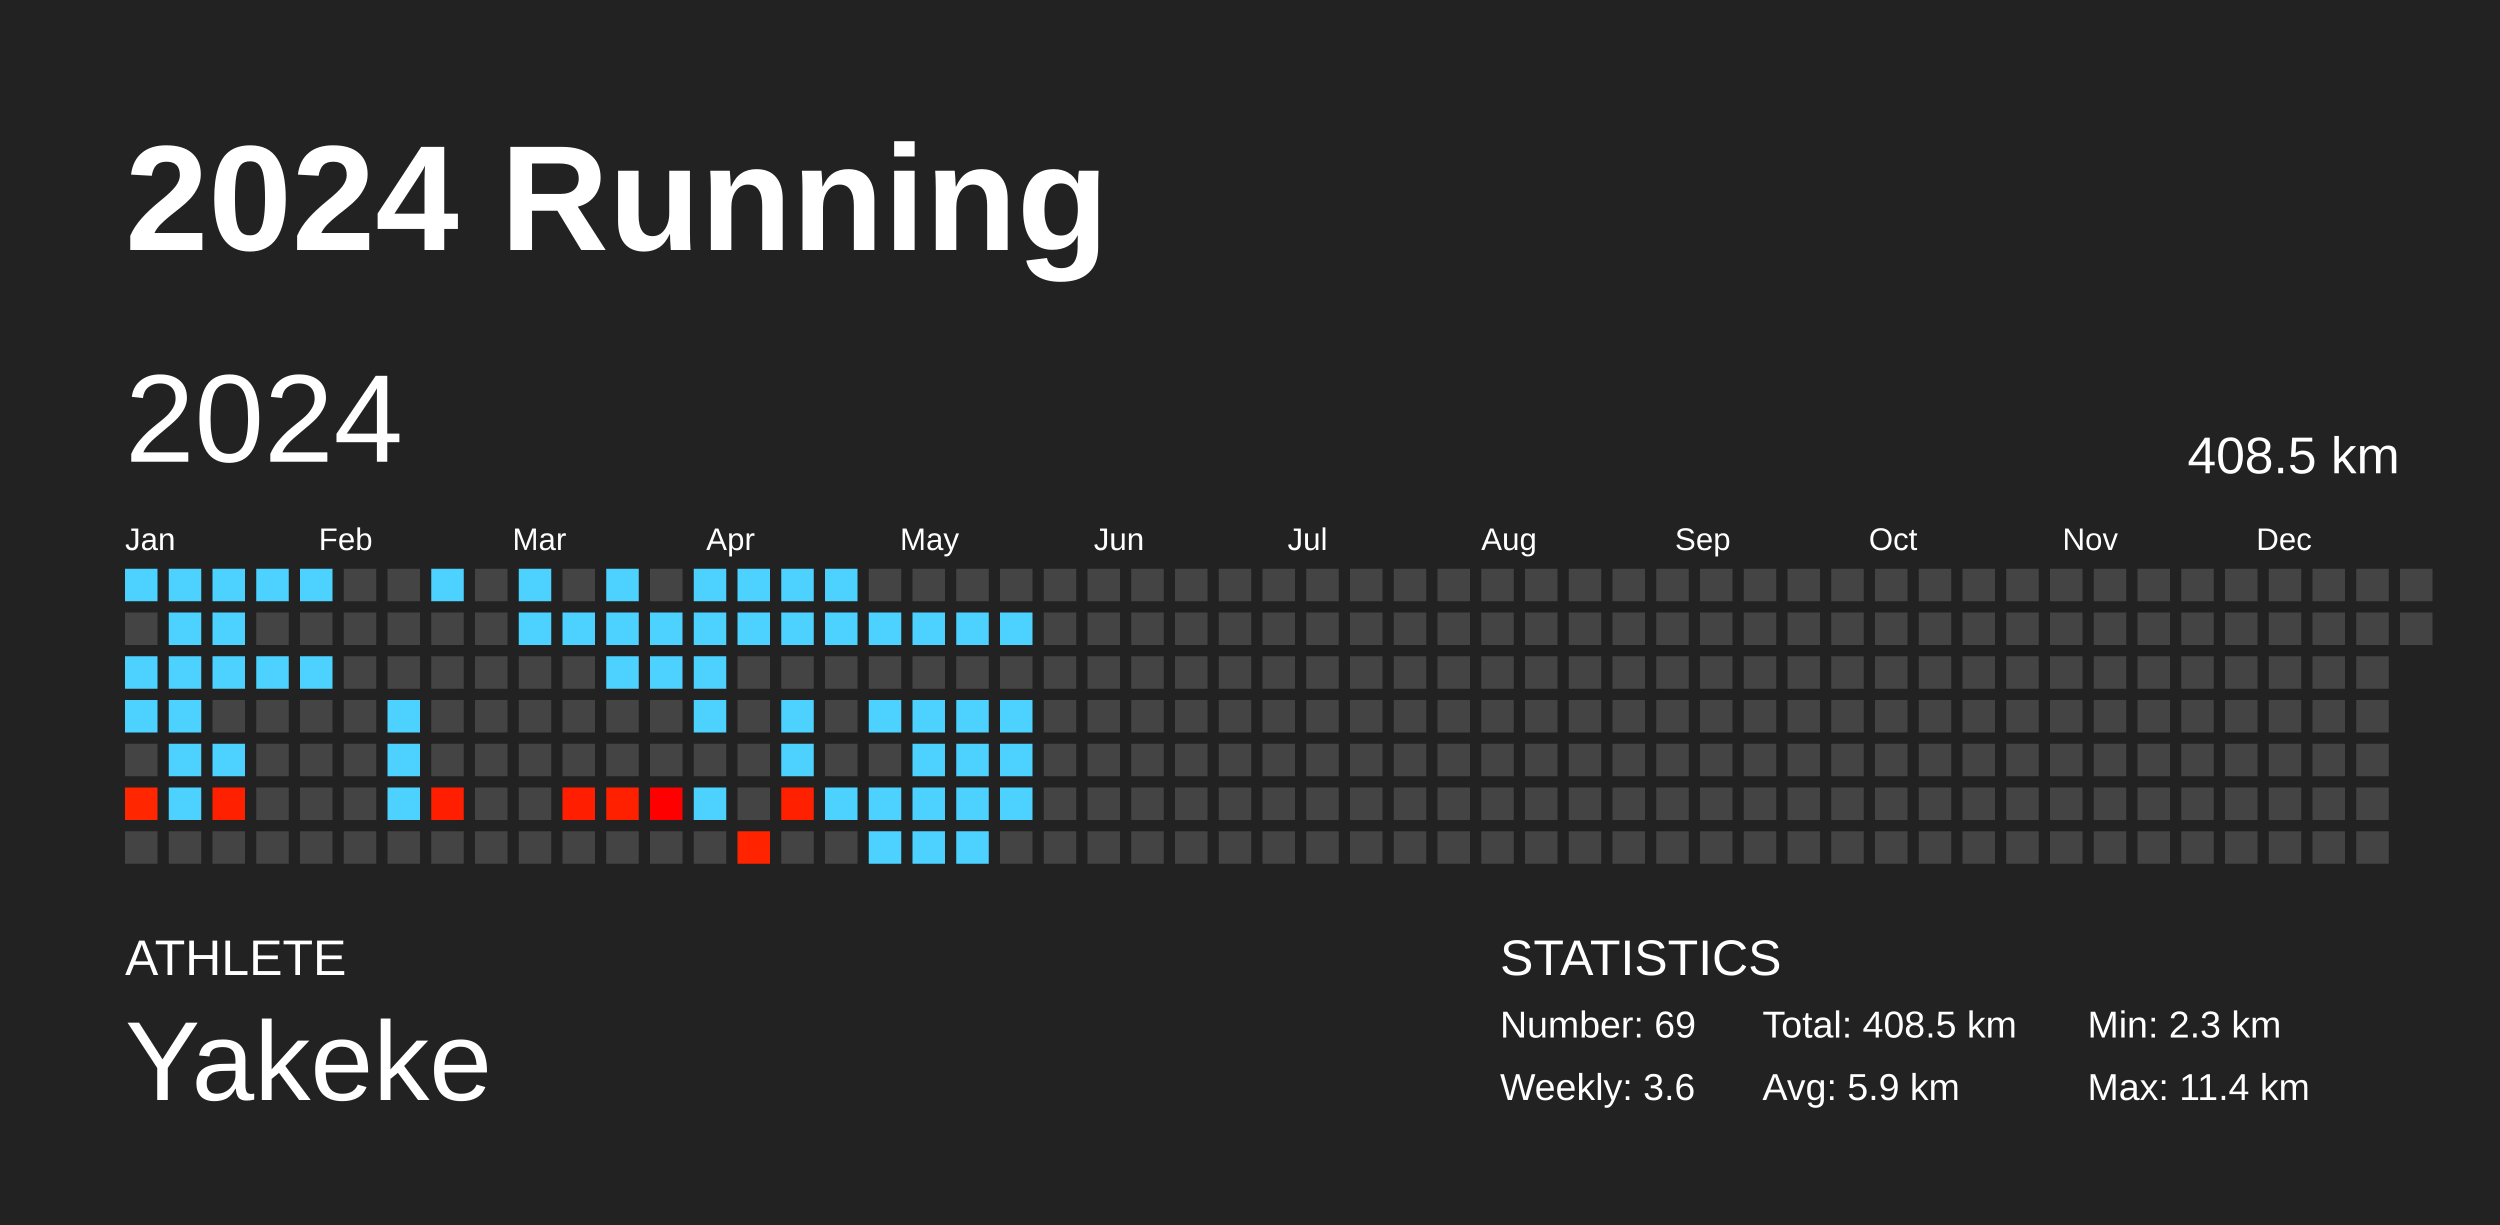
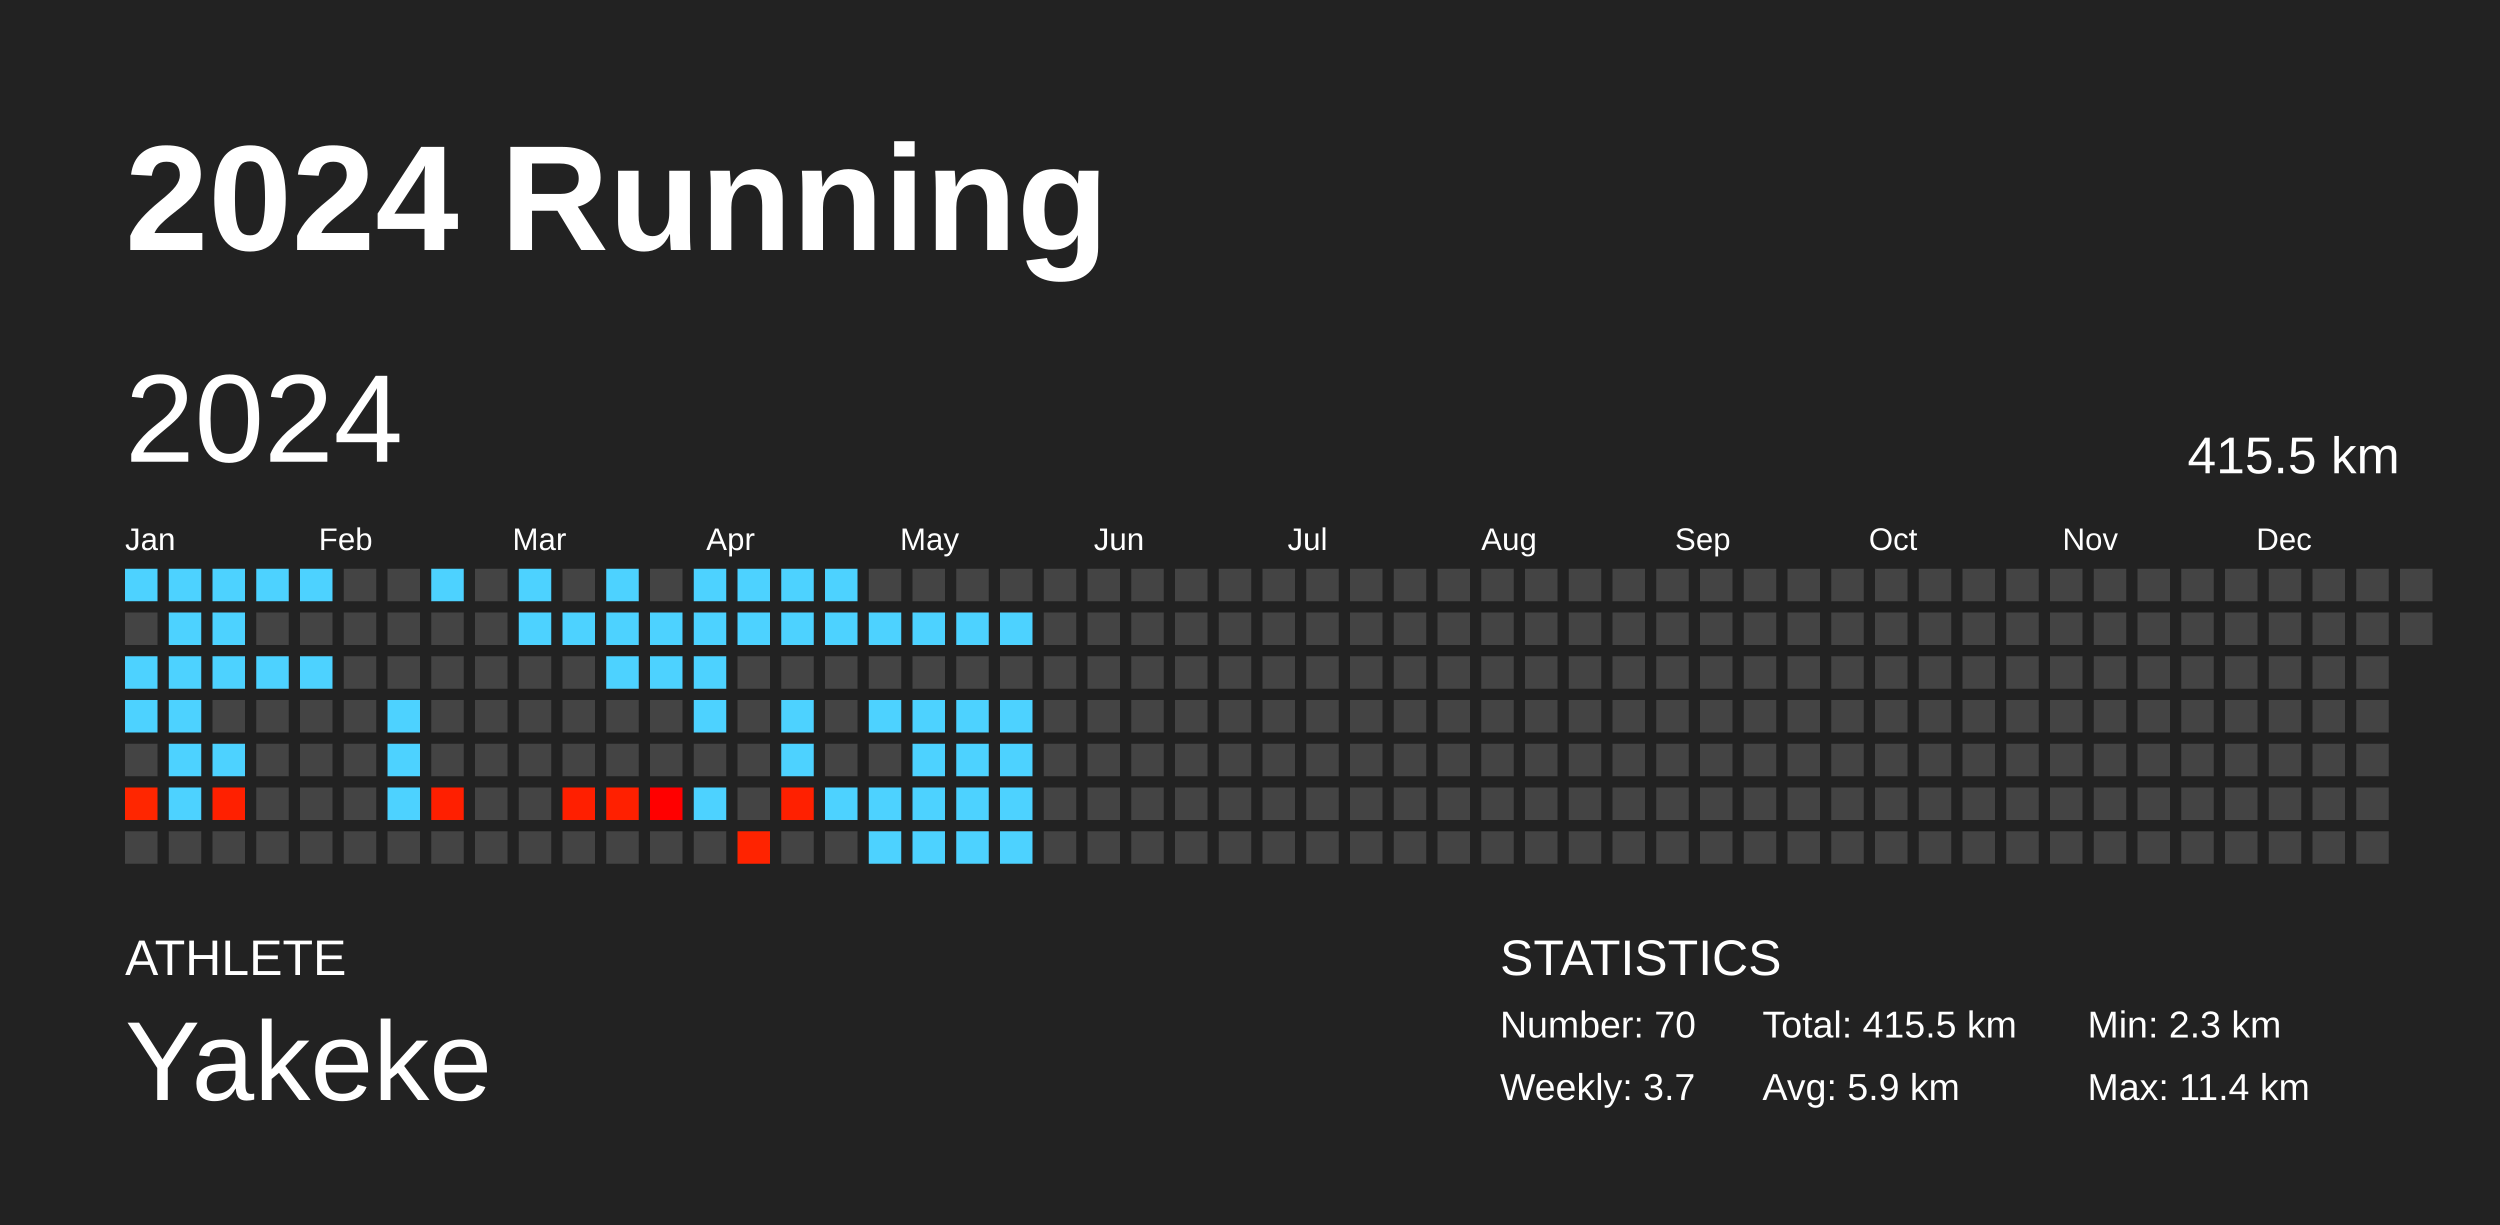
<svg xmlns="http://www.w3.org/2000/svg" baseProfile="full" height="98mm" version="1.1" viewBox="0,0,200,98" width="200mm">
  <defs />
  <rect fill="#222222" height="98" width="200" x="0" y="0" />
  <text fill="#FFFFFF" style="font-size:12px; font-family:Arial; font-weight:bold;" x="10" y="20">2024 Running</text>
  <text fill="#FFFFFF" style="font-size:4px; font-family:Arial" x="10" y="78">ATHLETE</text>
  <text fill="#FFFFFF" style="font-size:9px; font-family:Arial" x="10" y="88">Yakeke</text>
  <text fill="#FFFFFF" style="font-size:4px; font-family:Arial" x="120" y="78">STATISTICS</text>
-   <text fill="#FFFFFF" style="font-size:3px; font-family:Arial" x="120" y="83">Number: 69</text>
-   <text fill="#FFFFFF" style="font-size:3px; font-family:Arial" x="120" y="88">Weekly: 3.6</text>
-   <text fill="#FFFFFF" style="font-size:3px; font-family:Arial" x="141" y="83">Total: 408.5 km</text>
+   <text fill="#FFFFFF" style="font-size:3px; font-family:Arial" x="120" y="83">Number: 70</text>
+   <text fill="#FFFFFF" style="font-size:3px; font-family:Arial" x="120" y="88">Weekly: 3.7</text>
+   <text fill="#FFFFFF" style="font-size:3px; font-family:Arial" x="141" y="83">Total: 415.5 km</text>
  <text fill="#FFFFFF" style="font-size:3px; font-family:Arial" x="141" y="88">Avg: 5.9 km</text>
  <text fill="#FFFFFF" style="font-size:3px; font-family:Arial" x="167" y="83">Min: 2.3 km</text>
  <text fill="#FFFFFF" style="font-size:3px; font-family:Arial" x="167" y="88">Max: 11.4 km</text>
  <text dominant-baseline="hanging" fill="#FFFFFF" style="font-size:10.0px; font-family:Arial;" x="10" y="30">2024</text>
-   <text dominant-baseline="hanging" fill="#FFFFFF" style="font-size:4.125px; font-family:Arial;" x="175" y="35">408.5 km</text>
+   <text dominant-baseline="hanging" fill="#FFFFFF" style="font-size:4.125px; font-family:Arial;" x="175" y="35">415.5 km</text>
  <text fill="#FFFFFF" style="font-size:2.5px; font-family:Arial" x="10.0" y="44">Jan</text>
  <text fill="#FFFFFF" style="font-size:2.5px; font-family:Arial" x="25.5" y="44">Feb</text>
  <text fill="#FFFFFF" style="font-size:2.5px; font-family:Arial" x="41.0" y="44">Mar</text>
  <text fill="#FFFFFF" style="font-size:2.5px; font-family:Arial" x="56.5" y="44">Apr</text>
  <text fill="#FFFFFF" style="font-size:2.5px; font-family:Arial" x="72.0" y="44">May</text>
  <text fill="#FFFFFF" style="font-size:2.5px; font-family:Arial" x="87.5" y="44">Jun</text>
  <text fill="#FFFFFF" style="font-size:2.5px; font-family:Arial" x="103.0" y="44">Jul</text>
  <text fill="#FFFFFF" style="font-size:2.5px; font-family:Arial" x="118.5" y="44">Aug</text>
  <text fill="#FFFFFF" style="font-size:2.5px; font-family:Arial" x="134.0" y="44">Sep</text>
  <text fill="#FFFFFF" style="font-size:2.5px; font-family:Arial" x="149.5" y="44">Oct</text>
  <text fill="#FFFFFF" style="font-size:2.5px; font-family:Arial" x="165.0" y="44">Nov</text>
  <text fill="#FFFFFF" style="font-size:2.5px; font-family:Arial" x="180.5" y="44">Dec</text>
  <rect fill="#4dd2ff" height="2.6" width="2.6" x="10.0" y="45.5" />
  <rect fill="#444444" height="2.6" width="2.6" x="10.0" y="49.0" />
  <rect fill="#4dd2ff" height="2.6" width="2.6" x="10.0" y="52.5" />
  <rect fill="#4dd2ff" height="2.6" width="2.6" x="10.0" y="56.0" />
  <rect fill="#444444" height="2.6" width="2.6" x="10.0" y="59.5" />
  <rect fill="#ff2600" height="2.6" width="2.6" x="10.0" y="63.0" />
  <rect fill="#444444" height="2.6" width="2.6" x="10.0" y="66.5" />
  <rect fill="#4dd2ff" height="2.6" width="2.6" x="13.5" y="45.5" />
  <rect fill="#4dd2ff" height="2.6" width="2.6" x="13.5" y="49.0" />
  <rect fill="#4dd2ff" height="2.6" width="2.6" x="13.5" y="52.5" />
  <rect fill="#4dd2ff" height="2.6" width="2.6" x="13.5" y="56.0" />
  <rect fill="#4dd2ff" height="2.6" width="2.6" x="13.5" y="59.5" />
  <rect fill="#4dd2ff" height="2.6" width="2.6" x="13.5" y="63.0" />
  <rect fill="#444444" height="2.6" width="2.6" x="13.5" y="66.5" />
  <rect fill="#4dd2ff" height="2.6" width="2.6" x="17.0" y="45.5" />
  <rect fill="#4dd2ff" height="2.6" width="2.6" x="17.0" y="49.0" />
  <rect fill="#4dd2ff" height="2.6" width="2.6" x="17.0" y="52.5" />
  <rect fill="#444444" height="2.6" width="2.6" x="17.0" y="56.0" />
  <rect fill="#4dd2ff" height="2.6" width="2.6" x="17.0" y="59.5" />
  <rect fill="#ff2000" height="2.6" width="2.6" x="17.0" y="63.0" />
  <rect fill="#444444" height="2.6" width="2.6" x="17.0" y="66.5" />
  <rect fill="#4dd2ff" height="2.6" width="2.6" x="20.5" y="45.5" />
  <rect fill="#444444" height="2.6" width="2.6" x="20.5" y="49.0" />
  <rect fill="#4dd2ff" height="2.6" width="2.6" x="20.5" y="52.5" />
  <rect fill="#444444" height="2.6" width="2.6" x="20.5" y="56.0" />
  <rect fill="#444444" height="2.6" width="2.6" x="20.5" y="59.5" />
  <rect fill="#444444" height="2.6" width="2.6" x="20.5" y="63.0" />
  <rect fill="#444444" height="2.6" width="2.6" x="20.5" y="66.5" />
  <rect fill="#4dd2ff" height="2.6" width="2.6" x="24.0" y="45.5" />
  <rect fill="#444444" height="2.6" width="2.6" x="24.0" y="49.0" />
  <rect fill="#4dd2ff" height="2.6" width="2.6" x="24.0" y="52.5" />
  <rect fill="#444444" height="2.6" width="2.6" x="24.0" y="56.0" />
  <rect fill="#444444" height="2.6" width="2.6" x="24.0" y="59.5" />
  <rect fill="#444444" height="2.6" width="2.6" x="24.0" y="63.0" />
  <rect fill="#444444" height="2.6" width="2.6" x="24.0" y="66.5" />
  <rect fill="#444444" height="2.6" width="2.6" x="27.5" y="45.5" />
  <rect fill="#444444" height="2.6" width="2.6" x="27.5" y="49.0" />
  <rect fill="#444444" height="2.6" width="2.6" x="27.5" y="52.5" />
  <rect fill="#444444" height="2.6" width="2.6" x="27.5" y="56.0" />
  <rect fill="#444444" height="2.6" width="2.6" x="27.5" y="59.5" />
  <rect fill="#444444" height="2.6" width="2.6" x="27.5" y="63.0" />
  <rect fill="#444444" height="2.6" width="2.6" x="27.5" y="66.5" />
  <rect fill="#444444" height="2.6" width="2.6" x="31.0" y="45.5" />
  <rect fill="#444444" height="2.6" width="2.6" x="31.0" y="49.0" />
  <rect fill="#444444" height="2.6" width="2.6" x="31.0" y="52.5" />
  <rect fill="#4dd2ff" height="2.6" width="2.6" x="31.0" y="56.0" />
  <rect fill="#4dd2ff" height="2.6" width="2.6" x="31.0" y="59.5" />
  <rect fill="#4dd2ff" height="2.6" width="2.6" x="31.0" y="63.0" />
  <rect fill="#444444" height="2.6" width="2.6" x="31.0" y="66.5" />
  <rect fill="#4dd2ff" height="2.6" width="2.6" x="34.5" y="45.5" />
  <rect fill="#444444" height="2.6" width="2.6" x="34.5" y="49.0" />
  <rect fill="#444444" height="2.6" width="2.6" x="34.5" y="52.5" />
  <rect fill="#444444" height="2.6" width="2.6" x="34.5" y="56.0" />
  <rect fill="#444444" height="2.6" width="2.6" x="34.5" y="59.5" />
  <rect fill="#ff1f00" height="2.6" width="2.6" x="34.5" y="63.0" />
  <rect fill="#444444" height="2.6" width="2.6" x="34.5" y="66.5" />
  <rect fill="#444444" height="2.6" width="2.6" x="38.0" y="45.5" />
  <rect fill="#444444" height="2.6" width="2.6" x="38.0" y="49.0" />
  <rect fill="#444444" height="2.6" width="2.6" x="38.0" y="52.5" />
  <rect fill="#444444" height="2.6" width="2.6" x="38.0" y="56.0" />
  <rect fill="#444444" height="2.6" width="2.6" x="38.0" y="59.5" />
  <rect fill="#444444" height="2.6" width="2.6" x="38.0" y="63.0" />
  <rect fill="#444444" height="2.6" width="2.6" x="38.0" y="66.5" />
  <rect fill="#4dd2ff" height="2.6" width="2.6" x="41.5" y="45.5" />
  <rect fill="#4dd2ff" height="2.6" width="2.6" x="41.5" y="49.0" />
  <rect fill="#444444" height="2.6" width="2.6" x="41.5" y="52.5" />
  <rect fill="#444444" height="2.6" width="2.6" x="41.5" y="56.0" />
  <rect fill="#444444" height="2.6" width="2.6" x="41.5" y="59.5" />
  <rect fill="#444444" height="2.6" width="2.6" x="41.5" y="63.0" />
  <rect fill="#444444" height="2.6" width="2.6" x="41.5" y="66.5" />
  <rect fill="#444444" height="2.6" width="2.6" x="45.0" y="45.5" />
  <rect fill="#4dd2ff" height="2.6" width="2.6" x="45.0" y="49.0" />
  <rect fill="#444444" height="2.6" width="2.6" x="45.0" y="52.5" />
  <rect fill="#444444" height="2.6" width="2.6" x="45.0" y="56.0" />
  <rect fill="#444444" height="2.6" width="2.6" x="45.0" y="59.5" />
  <rect fill="#ff1f00" height="2.6" width="2.6" x="45.0" y="63.0" />
  <rect fill="#444444" height="2.6" width="2.6" x="45.0" y="66.5" />
  <rect fill="#4dd2ff" height="2.6" width="2.6" x="48.5" y="45.5" />
  <rect fill="#4dd2ff" height="2.6" width="2.6" x="48.5" y="49.0" />
  <rect fill="#4dd2ff" height="2.6" width="2.6" x="48.5" y="52.5" />
  <rect fill="#444444" height="2.6" width="2.6" x="48.5" y="56.0" />
  <rect fill="#444444" height="2.6" width="2.6" x="48.5" y="59.5" />
  <rect fill="#ff2000" height="2.6" width="2.6" x="48.5" y="63.0" />
  <rect fill="#444444" height="2.6" width="2.6" x="48.5" y="66.5" />
  <rect fill="#444444" height="2.6" width="2.6" x="52.0" y="45.5" />
  <rect fill="#4dd2ff" height="2.6" width="2.6" x="52.0" y="49.0" />
  <rect fill="#4dd2ff" height="2.6" width="2.6" x="52.0" y="52.5" />
  <rect fill="#444444" height="2.6" width="2.6" x="52.0" y="56.0" />
  <rect fill="#444444" height="2.6" width="2.6" x="52.0" y="59.5" />
  <rect fill="#ff0000" height="2.6" width="2.6" x="52.0" y="63.0" />
  <rect fill="#444444" height="2.6" width="2.6" x="52.0" y="66.5" />
  <rect fill="#4dd2ff" height="2.6" width="2.6" x="55.5" y="45.5" />
  <rect fill="#4dd2ff" height="2.6" width="2.6" x="55.5" y="49.0" />
  <rect fill="#4dd2ff" height="2.6" width="2.6" x="55.5" y="52.5" />
  <rect fill="#4dd2ff" height="2.6" width="2.6" x="55.5" y="56.0" />
  <rect fill="#444444" height="2.6" width="2.6" x="55.5" y="59.5" />
  <rect fill="#4dd2ff" height="2.6" width="2.6" x="55.5" y="63.0" />
  <rect fill="#444444" height="2.6" width="2.6" x="55.5" y="66.5" />
  <rect fill="#4dd2ff" height="2.6" width="2.6" x="59.0" y="45.5" />
  <rect fill="#4dd2ff" height="2.6" width="2.6" x="59.0" y="49.0" />
  <rect fill="#444444" height="2.6" width="2.6" x="59.0" y="52.5" />
  <rect fill="#444444" height="2.6" width="2.6" x="59.0" y="56.0" />
  <rect fill="#444444" height="2.6" width="2.6" x="59.0" y="59.5" />
  <rect fill="#444444" height="2.6" width="2.6" x="59.0" y="63.0" />
  <rect fill="#ff2300" height="2.6" width="2.6" x="59.0" y="66.5" />
  <rect fill="#4dd2ff" height="2.6" width="2.6" x="62.5" y="45.5" />
  <rect fill="#4dd2ff" height="2.6" width="2.6" x="62.5" y="49.0" />
  <rect fill="#444444" height="2.6" width="2.6" x="62.5" y="52.5" />
  <rect fill="#4dd2ff" height="2.6" width="2.6" x="62.5" y="56.0" />
  <rect fill="#4dd2ff" height="2.6" width="2.6" x="62.5" y="59.5" />
  <rect fill="#ff2000" height="2.6" width="2.6" x="62.5" y="63.0" />
  <rect fill="#444444" height="2.6" width="2.6" x="62.5" y="66.5" />
  <rect fill="#4dd2ff" height="2.6" width="2.6" x="66.0" y="45.5" />
  <rect fill="#4dd2ff" height="2.6" width="2.6" x="66.0" y="49.0" />
  <rect fill="#444444" height="2.6" width="2.6" x="66.0" y="52.5" />
  <rect fill="#444444" height="2.6" width="2.6" x="66.0" y="56.0" />
  <rect fill="#444444" height="2.6" width="2.6" x="66.0" y="59.5" />
  <rect fill="#4dd2ff" height="2.6" width="2.6" x="66.0" y="63.0" />
  <rect fill="#444444" height="2.6" width="2.6" x="66.0" y="66.5" />
  <rect fill="#444444" height="2.6" width="2.6" x="69.5" y="45.5" />
  <rect fill="#4dd2ff" height="2.6" width="2.6" x="69.5" y="49.0" />
  <rect fill="#444444" height="2.6" width="2.6" x="69.5" y="52.5" />
  <rect fill="#4dd2ff" height="2.6" width="2.6" x="69.5" y="56.0" />
  <rect fill="#444444" height="2.6" width="2.6" x="69.5" y="59.5" />
  <rect fill="#4dd2ff" height="2.6" width="2.6" x="69.5" y="63.0" />
  <rect fill="#4dd2ff" height="2.6" width="2.6" x="69.5" y="66.5" />
  <rect fill="#444444" height="2.6" width="2.6" x="73.0" y="45.5" />
  <rect fill="#4dd2ff" height="2.6" width="2.6" x="73.0" y="49.0" />
  <rect fill="#444444" height="2.6" width="2.6" x="73.0" y="52.5" />
  <rect fill="#4dd2ff" height="2.6" width="2.6" x="73.0" y="56.0" />
  <rect fill="#4dd2ff" height="2.6" width="2.6" x="73.0" y="59.5" />
  <rect fill="#4dd2ff" height="2.6" width="2.6" x="73.0" y="63.0" />
  <rect fill="#4dd2ff" height="2.6" width="2.6" x="73.0" y="66.5" />
  <rect fill="#444444" height="2.6" width="2.6" x="76.5" y="45.5" />
  <rect fill="#4dd2ff" height="2.6" width="2.6" x="76.5" y="49.0" />
  <rect fill="#444444" height="2.6" width="2.6" x="76.5" y="52.5" />
  <rect fill="#4dd2ff" height="2.6" width="2.6" x="76.5" y="56.0" />
  <rect fill="#4dd2ff" height="2.6" width="2.6" x="76.5" y="59.5" />
  <rect fill="#4dd2ff" height="2.6" width="2.6" x="76.5" y="63.0" />
  <rect fill="#4dd2ff" height="2.6" width="2.6" x="76.5" y="66.5" />
  <rect fill="#444444" height="2.6" width="2.6" x="80.0" y="45.5" />
  <rect fill="#4dd2ff" height="2.6" width="2.6" x="80.0" y="49.0" />
  <rect fill="#444444" height="2.6" width="2.6" x="80.0" y="52.5" />
  <rect fill="#4dd2ff" height="2.6" width="2.6" x="80.0" y="56.0" />
  <rect fill="#4dd2ff" height="2.6" width="2.6" x="80.0" y="59.5" />
  <rect fill="#4dd2ff" height="2.6" width="2.6" x="80.0" y="63.0" />
-   <rect fill="#444444" height="2.6" width="2.6" x="80.0" y="66.5" />
+   <rect fill="#4dd2ff" height="2.6" width="2.6" x="80.0" y="66.5" />
  <rect fill="#444444" height="2.6" width="2.6" x="83.5" y="45.5" />
  <rect fill="#444444" height="2.6" width="2.6" x="83.5" y="49.0" />
  <rect fill="#444444" height="2.6" width="2.6" x="83.5" y="52.5" />
  <rect fill="#444444" height="2.6" width="2.6" x="83.5" y="56.0" />
  <rect fill="#444444" height="2.6" width="2.6" x="83.5" y="59.5" />
  <rect fill="#444444" height="2.6" width="2.6" x="83.5" y="63.0" />
  <rect fill="#444444" height="2.6" width="2.6" x="83.5" y="66.5" />
  <rect fill="#444444" height="2.6" width="2.6" x="87.0" y="45.5" />
  <rect fill="#444444" height="2.6" width="2.6" x="87.0" y="49.0" />
  <rect fill="#444444" height="2.6" width="2.6" x="87.0" y="52.5" />
  <rect fill="#444444" height="2.6" width="2.6" x="87.0" y="56.0" />
  <rect fill="#444444" height="2.6" width="2.6" x="87.0" y="59.5" />
  <rect fill="#444444" height="2.6" width="2.6" x="87.0" y="63.0" />
  <rect fill="#444444" height="2.6" width="2.6" x="87.0" y="66.5" />
  <rect fill="#444444" height="2.6" width="2.6" x="90.5" y="45.5" />
  <rect fill="#444444" height="2.6" width="2.6" x="90.5" y="49.0" />
  <rect fill="#444444" height="2.6" width="2.6" x="90.5" y="52.5" />
  <rect fill="#444444" height="2.6" width="2.6" x="90.5" y="56.0" />
  <rect fill="#444444" height="2.6" width="2.6" x="90.5" y="59.5" />
  <rect fill="#444444" height="2.6" width="2.6" x="90.5" y="63.0" />
  <rect fill="#444444" height="2.6" width="2.6" x="90.5" y="66.5" />
  <rect fill="#444444" height="2.6" width="2.6" x="94.0" y="45.5" />
  <rect fill="#444444" height="2.6" width="2.6" x="94.0" y="49.0" />
  <rect fill="#444444" height="2.6" width="2.6" x="94.0" y="52.5" />
  <rect fill="#444444" height="2.6" width="2.6" x="94.0" y="56.0" />
  <rect fill="#444444" height="2.6" width="2.6" x="94.0" y="59.5" />
  <rect fill="#444444" height="2.6" width="2.6" x="94.0" y="63.0" />
  <rect fill="#444444" height="2.6" width="2.6" x="94.0" y="66.5" />
  <rect fill="#444444" height="2.6" width="2.6" x="97.5" y="45.5" />
  <rect fill="#444444" height="2.6" width="2.6" x="97.5" y="49.0" />
  <rect fill="#444444" height="2.6" width="2.6" x="97.5" y="52.5" />
  <rect fill="#444444" height="2.6" width="2.6" x="97.5" y="56.0" />
  <rect fill="#444444" height="2.6" width="2.6" x="97.5" y="59.5" />
  <rect fill="#444444" height="2.6" width="2.6" x="97.5" y="63.0" />
  <rect fill="#444444" height="2.6" width="2.6" x="97.5" y="66.5" />
  <rect fill="#444444" height="2.6" width="2.6" x="101.0" y="45.5" />
  <rect fill="#444444" height="2.6" width="2.6" x="101.0" y="49.0" />
  <rect fill="#444444" height="2.6" width="2.6" x="101.0" y="52.5" />
  <rect fill="#444444" height="2.6" width="2.6" x="101.0" y="56.0" />
  <rect fill="#444444" height="2.6" width="2.6" x="101.0" y="59.5" />
  <rect fill="#444444" height="2.6" width="2.6" x="101.0" y="63.0" />
  <rect fill="#444444" height="2.6" width="2.6" x="101.0" y="66.5" />
  <rect fill="#444444" height="2.6" width="2.6" x="104.5" y="45.5" />
  <rect fill="#444444" height="2.6" width="2.6" x="104.5" y="49.0" />
  <rect fill="#444444" height="2.6" width="2.6" x="104.5" y="52.5" />
  <rect fill="#444444" height="2.6" width="2.6" x="104.5" y="56.0" />
  <rect fill="#444444" height="2.6" width="2.6" x="104.5" y="59.5" />
  <rect fill="#444444" height="2.6" width="2.6" x="104.5" y="63.0" />
  <rect fill="#444444" height="2.6" width="2.6" x="104.5" y="66.5" />
  <rect fill="#444444" height="2.6" width="2.6" x="108.0" y="45.5" />
  <rect fill="#444444" height="2.6" width="2.6" x="108.0" y="49.0" />
  <rect fill="#444444" height="2.6" width="2.6" x="108.0" y="52.5" />
  <rect fill="#444444" height="2.6" width="2.6" x="108.0" y="56.0" />
  <rect fill="#444444" height="2.6" width="2.6" x="108.0" y="59.5" />
  <rect fill="#444444" height="2.6" width="2.6" x="108.0" y="63.0" />
  <rect fill="#444444" height="2.6" width="2.6" x="108.0" y="66.5" />
  <rect fill="#444444" height="2.6" width="2.6" x="111.5" y="45.5" />
  <rect fill="#444444" height="2.6" width="2.6" x="111.5" y="49.0" />
  <rect fill="#444444" height="2.6" width="2.6" x="111.5" y="52.5" />
  <rect fill="#444444" height="2.6" width="2.6" x="111.5" y="56.0" />
  <rect fill="#444444" height="2.6" width="2.6" x="111.5" y="59.5" />
  <rect fill="#444444" height="2.6" width="2.6" x="111.5" y="63.0" />
  <rect fill="#444444" height="2.6" width="2.6" x="111.5" y="66.5" />
  <rect fill="#444444" height="2.6" width="2.6" x="115.0" y="45.5" />
  <rect fill="#444444" height="2.6" width="2.6" x="115.0" y="49.0" />
  <rect fill="#444444" height="2.6" width="2.6" x="115.0" y="52.5" />
  <rect fill="#444444" height="2.6" width="2.6" x="115.0" y="56.0" />
  <rect fill="#444444" height="2.6" width="2.6" x="115.0" y="59.5" />
  <rect fill="#444444" height="2.6" width="2.6" x="115.0" y="63.0" />
  <rect fill="#444444" height="2.6" width="2.6" x="115.0" y="66.5" />
  <rect fill="#444444" height="2.6" width="2.6" x="118.5" y="45.5" />
  <rect fill="#444444" height="2.6" width="2.6" x="118.5" y="49.0" />
  <rect fill="#444444" height="2.6" width="2.6" x="118.5" y="52.5" />
  <rect fill="#444444" height="2.6" width="2.6" x="118.5" y="56.0" />
  <rect fill="#444444" height="2.6" width="2.6" x="118.5" y="59.5" />
  <rect fill="#444444" height="2.6" width="2.6" x="118.5" y="63.0" />
  <rect fill="#444444" height="2.6" width="2.6" x="118.5" y="66.5" />
  <rect fill="#444444" height="2.6" width="2.6" x="122.0" y="45.5" />
  <rect fill="#444444" height="2.6" width="2.6" x="122.0" y="49.0" />
  <rect fill="#444444" height="2.6" width="2.6" x="122.0" y="52.5" />
  <rect fill="#444444" height="2.6" width="2.6" x="122.0" y="56.0" />
  <rect fill="#444444" height="2.6" width="2.6" x="122.0" y="59.5" />
  <rect fill="#444444" height="2.6" width="2.6" x="122.0" y="63.0" />
  <rect fill="#444444" height="2.6" width="2.6" x="122.0" y="66.5" />
  <rect fill="#444444" height="2.6" width="2.6" x="125.5" y="45.5" />
  <rect fill="#444444" height="2.6" width="2.6" x="125.5" y="49.0" />
  <rect fill="#444444" height="2.6" width="2.6" x="125.5" y="52.5" />
  <rect fill="#444444" height="2.6" width="2.6" x="125.5" y="56.0" />
  <rect fill="#444444" height="2.6" width="2.6" x="125.5" y="59.5" />
  <rect fill="#444444" height="2.6" width="2.6" x="125.5" y="63.0" />
  <rect fill="#444444" height="2.6" width="2.6" x="125.5" y="66.5" />
  <rect fill="#444444" height="2.6" width="2.6" x="129.0" y="45.5" />
  <rect fill="#444444" height="2.6" width="2.6" x="129.0" y="49.0" />
  <rect fill="#444444" height="2.6" width="2.6" x="129.0" y="52.5" />
  <rect fill="#444444" height="2.6" width="2.6" x="129.0" y="56.0" />
  <rect fill="#444444" height="2.6" width="2.6" x="129.0" y="59.5" />
  <rect fill="#444444" height="2.6" width="2.6" x="129.0" y="63.0" />
  <rect fill="#444444" height="2.6" width="2.6" x="129.0" y="66.5" />
  <rect fill="#444444" height="2.6" width="2.6" x="132.5" y="45.5" />
  <rect fill="#444444" height="2.6" width="2.6" x="132.5" y="49.0" />
  <rect fill="#444444" height="2.6" width="2.6" x="132.5" y="52.5" />
  <rect fill="#444444" height="2.6" width="2.6" x="132.5" y="56.0" />
  <rect fill="#444444" height="2.6" width="2.6" x="132.5" y="59.5" />
  <rect fill="#444444" height="2.6" width="2.6" x="132.5" y="63.0" />
  <rect fill="#444444" height="2.6" width="2.6" x="132.5" y="66.5" />
  <rect fill="#444444" height="2.6" width="2.6" x="136.0" y="45.5" />
  <rect fill="#444444" height="2.6" width="2.6" x="136.0" y="49.0" />
  <rect fill="#444444" height="2.6" width="2.6" x="136.0" y="52.5" />
  <rect fill="#444444" height="2.6" width="2.6" x="136.0" y="56.0" />
  <rect fill="#444444" height="2.6" width="2.6" x="136.0" y="59.5" />
  <rect fill="#444444" height="2.6" width="2.6" x="136.0" y="63.0" />
  <rect fill="#444444" height="2.6" width="2.6" x="136.0" y="66.5" />
  <rect fill="#444444" height="2.6" width="2.6" x="139.5" y="45.5" />
  <rect fill="#444444" height="2.6" width="2.6" x="139.5" y="49.0" />
  <rect fill="#444444" height="2.6" width="2.6" x="139.5" y="52.5" />
  <rect fill="#444444" height="2.6" width="2.6" x="139.5" y="56.0" />
  <rect fill="#444444" height="2.6" width="2.6" x="139.5" y="59.5" />
  <rect fill="#444444" height="2.6" width="2.6" x="139.5" y="63.0" />
  <rect fill="#444444" height="2.6" width="2.6" x="139.5" y="66.5" />
  <rect fill="#444444" height="2.6" width="2.6" x="143.0" y="45.5" />
  <rect fill="#444444" height="2.6" width="2.6" x="143.0" y="49.0" />
  <rect fill="#444444" height="2.6" width="2.6" x="143.0" y="52.5" />
  <rect fill="#444444" height="2.6" width="2.6" x="143.0" y="56.0" />
  <rect fill="#444444" height="2.6" width="2.6" x="143.0" y="59.5" />
  <rect fill="#444444" height="2.6" width="2.6" x="143.0" y="63.0" />
  <rect fill="#444444" height="2.6" width="2.6" x="143.0" y="66.5" />
  <rect fill="#444444" height="2.6" width="2.6" x="146.5" y="45.5" />
  <rect fill="#444444" height="2.6" width="2.6" x="146.5" y="49.0" />
  <rect fill="#444444" height="2.6" width="2.6" x="146.5" y="52.5" />
  <rect fill="#444444" height="2.6" width="2.6" x="146.5" y="56.0" />
  <rect fill="#444444" height="2.6" width="2.6" x="146.5" y="59.5" />
  <rect fill="#444444" height="2.6" width="2.6" x="146.5" y="63.0" />
  <rect fill="#444444" height="2.6" width="2.6" x="146.5" y="66.5" />
  <rect fill="#444444" height="2.6" width="2.6" x="150.0" y="45.5" />
  <rect fill="#444444" height="2.6" width="2.6" x="150.0" y="49.0" />
  <rect fill="#444444" height="2.6" width="2.6" x="150.0" y="52.5" />
  <rect fill="#444444" height="2.6" width="2.6" x="150.0" y="56.0" />
  <rect fill="#444444" height="2.6" width="2.6" x="150.0" y="59.5" />
  <rect fill="#444444" height="2.6" width="2.6" x="150.0" y="63.0" />
  <rect fill="#444444" height="2.6" width="2.6" x="150.0" y="66.5" />
  <rect fill="#444444" height="2.6" width="2.6" x="153.5" y="45.5" />
  <rect fill="#444444" height="2.6" width="2.6" x="153.5" y="49.0" />
  <rect fill="#444444" height="2.6" width="2.6" x="153.5" y="52.5" />
  <rect fill="#444444" height="2.6" width="2.6" x="153.5" y="56.0" />
  <rect fill="#444444" height="2.6" width="2.6" x="153.5" y="59.5" />
  <rect fill="#444444" height="2.6" width="2.6" x="153.5" y="63.0" />
  <rect fill="#444444" height="2.6" width="2.6" x="153.5" y="66.5" />
  <rect fill="#444444" height="2.6" width="2.6" x="157.0" y="45.5" />
  <rect fill="#444444" height="2.6" width="2.6" x="157.0" y="49.0" />
  <rect fill="#444444" height="2.6" width="2.6" x="157.0" y="52.5" />
  <rect fill="#444444" height="2.6" width="2.6" x="157.0" y="56.0" />
  <rect fill="#444444" height="2.6" width="2.6" x="157.0" y="59.5" />
  <rect fill="#444444" height="2.6" width="2.6" x="157.0" y="63.0" />
  <rect fill="#444444" height="2.6" width="2.6" x="157.0" y="66.5" />
  <rect fill="#444444" height="2.6" width="2.6" x="160.5" y="45.5" />
  <rect fill="#444444" height="2.6" width="2.6" x="160.5" y="49.0" />
  <rect fill="#444444" height="2.6" width="2.6" x="160.5" y="52.5" />
  <rect fill="#444444" height="2.6" width="2.6" x="160.5" y="56.0" />
  <rect fill="#444444" height="2.6" width="2.6" x="160.5" y="59.5" />
  <rect fill="#444444" height="2.6" width="2.6" x="160.5" y="63.0" />
  <rect fill="#444444" height="2.6" width="2.6" x="160.5" y="66.5" />
  <rect fill="#444444" height="2.6" width="2.6" x="164.0" y="45.5" />
  <rect fill="#444444" height="2.6" width="2.6" x="164.0" y="49.0" />
  <rect fill="#444444" height="2.6" width="2.6" x="164.0" y="52.5" />
  <rect fill="#444444" height="2.6" width="2.6" x="164.0" y="56.0" />
  <rect fill="#444444" height="2.6" width="2.6" x="164.0" y="59.5" />
  <rect fill="#444444" height="2.6" width="2.6" x="164.0" y="63.0" />
  <rect fill="#444444" height="2.6" width="2.6" x="164.0" y="66.5" />
  <rect fill="#444444" height="2.6" width="2.6" x="167.5" y="45.5" />
  <rect fill="#444444" height="2.6" width="2.6" x="167.5" y="49.0" />
  <rect fill="#444444" height="2.6" width="2.6" x="167.5" y="52.5" />
  <rect fill="#444444" height="2.6" width="2.6" x="167.5" y="56.0" />
  <rect fill="#444444" height="2.6" width="2.6" x="167.5" y="59.5" />
  <rect fill="#444444" height="2.6" width="2.6" x="167.5" y="63.0" />
  <rect fill="#444444" height="2.6" width="2.6" x="167.5" y="66.5" />
  <rect fill="#444444" height="2.6" width="2.6" x="171.0" y="45.5" />
  <rect fill="#444444" height="2.6" width="2.6" x="171.0" y="49.0" />
  <rect fill="#444444" height="2.6" width="2.6" x="171.0" y="52.5" />
  <rect fill="#444444" height="2.6" width="2.6" x="171.0" y="56.0" />
  <rect fill="#444444" height="2.6" width="2.6" x="171.0" y="59.5" />
  <rect fill="#444444" height="2.6" width="2.6" x="171.0" y="63.0" />
  <rect fill="#444444" height="2.6" width="2.6" x="171.0" y="66.5" />
  <rect fill="#444444" height="2.6" width="2.6" x="174.5" y="45.5" />
  <rect fill="#444444" height="2.6" width="2.6" x="174.5" y="49.0" />
  <rect fill="#444444" height="2.6" width="2.6" x="174.5" y="52.5" />
  <rect fill="#444444" height="2.6" width="2.6" x="174.5" y="56.0" />
  <rect fill="#444444" height="2.6" width="2.6" x="174.5" y="59.5" />
  <rect fill="#444444" height="2.6" width="2.6" x="174.5" y="63.0" />
  <rect fill="#444444" height="2.6" width="2.6" x="174.5" y="66.5" />
  <rect fill="#444444" height="2.6" width="2.6" x="178.0" y="45.5" />
  <rect fill="#444444" height="2.6" width="2.6" x="178.0" y="49.0" />
  <rect fill="#444444" height="2.6" width="2.6" x="178.0" y="52.5" />
  <rect fill="#444444" height="2.6" width="2.6" x="178.0" y="56.0" />
  <rect fill="#444444" height="2.6" width="2.6" x="178.0" y="59.5" />
  <rect fill="#444444" height="2.6" width="2.6" x="178.0" y="63.0" />
  <rect fill="#444444" height="2.6" width="2.6" x="178.0" y="66.5" />
  <rect fill="#444444" height="2.6" width="2.6" x="181.5" y="45.5" />
  <rect fill="#444444" height="2.6" width="2.6" x="181.5" y="49.0" />
  <rect fill="#444444" height="2.6" width="2.6" x="181.5" y="52.5" />
  <rect fill="#444444" height="2.6" width="2.6" x="181.5" y="56.0" />
  <rect fill="#444444" height="2.6" width="2.6" x="181.5" y="59.5" />
  <rect fill="#444444" height="2.6" width="2.6" x="181.5" y="63.0" />
  <rect fill="#444444" height="2.6" width="2.6" x="181.5" y="66.5" />
  <rect fill="#444444" height="2.6" width="2.6" x="185.0" y="45.5" />
  <rect fill="#444444" height="2.6" width="2.6" x="185.0" y="49.0" />
  <rect fill="#444444" height="2.6" width="2.6" x="185.0" y="52.5" />
  <rect fill="#444444" height="2.6" width="2.6" x="185.0" y="56.0" />
  <rect fill="#444444" height="2.6" width="2.6" x="185.0" y="59.5" />
  <rect fill="#444444" height="2.6" width="2.6" x="185.0" y="63.0" />
  <rect fill="#444444" height="2.6" width="2.6" x="185.0" y="66.5" />
  <rect fill="#444444" height="2.6" width="2.6" x="188.5" y="45.5" />
  <rect fill="#444444" height="2.6" width="2.6" x="188.5" y="49.0" />
  <rect fill="#444444" height="2.6" width="2.6" x="188.5" y="52.5" />
  <rect fill="#444444" height="2.6" width="2.6" x="188.5" y="56.0" />
  <rect fill="#444444" height="2.6" width="2.6" x="188.5" y="59.5" />
  <rect fill="#444444" height="2.6" width="2.6" x="188.5" y="63.0" />
  <rect fill="#444444" height="2.6" width="2.6" x="188.5" y="66.5" />
  <rect fill="#444444" height="2.6" width="2.6" x="192.0" y="45.5" />
  <rect fill="#444444" height="2.6" width="2.6" x="192.0" y="49.0" />
</svg>
